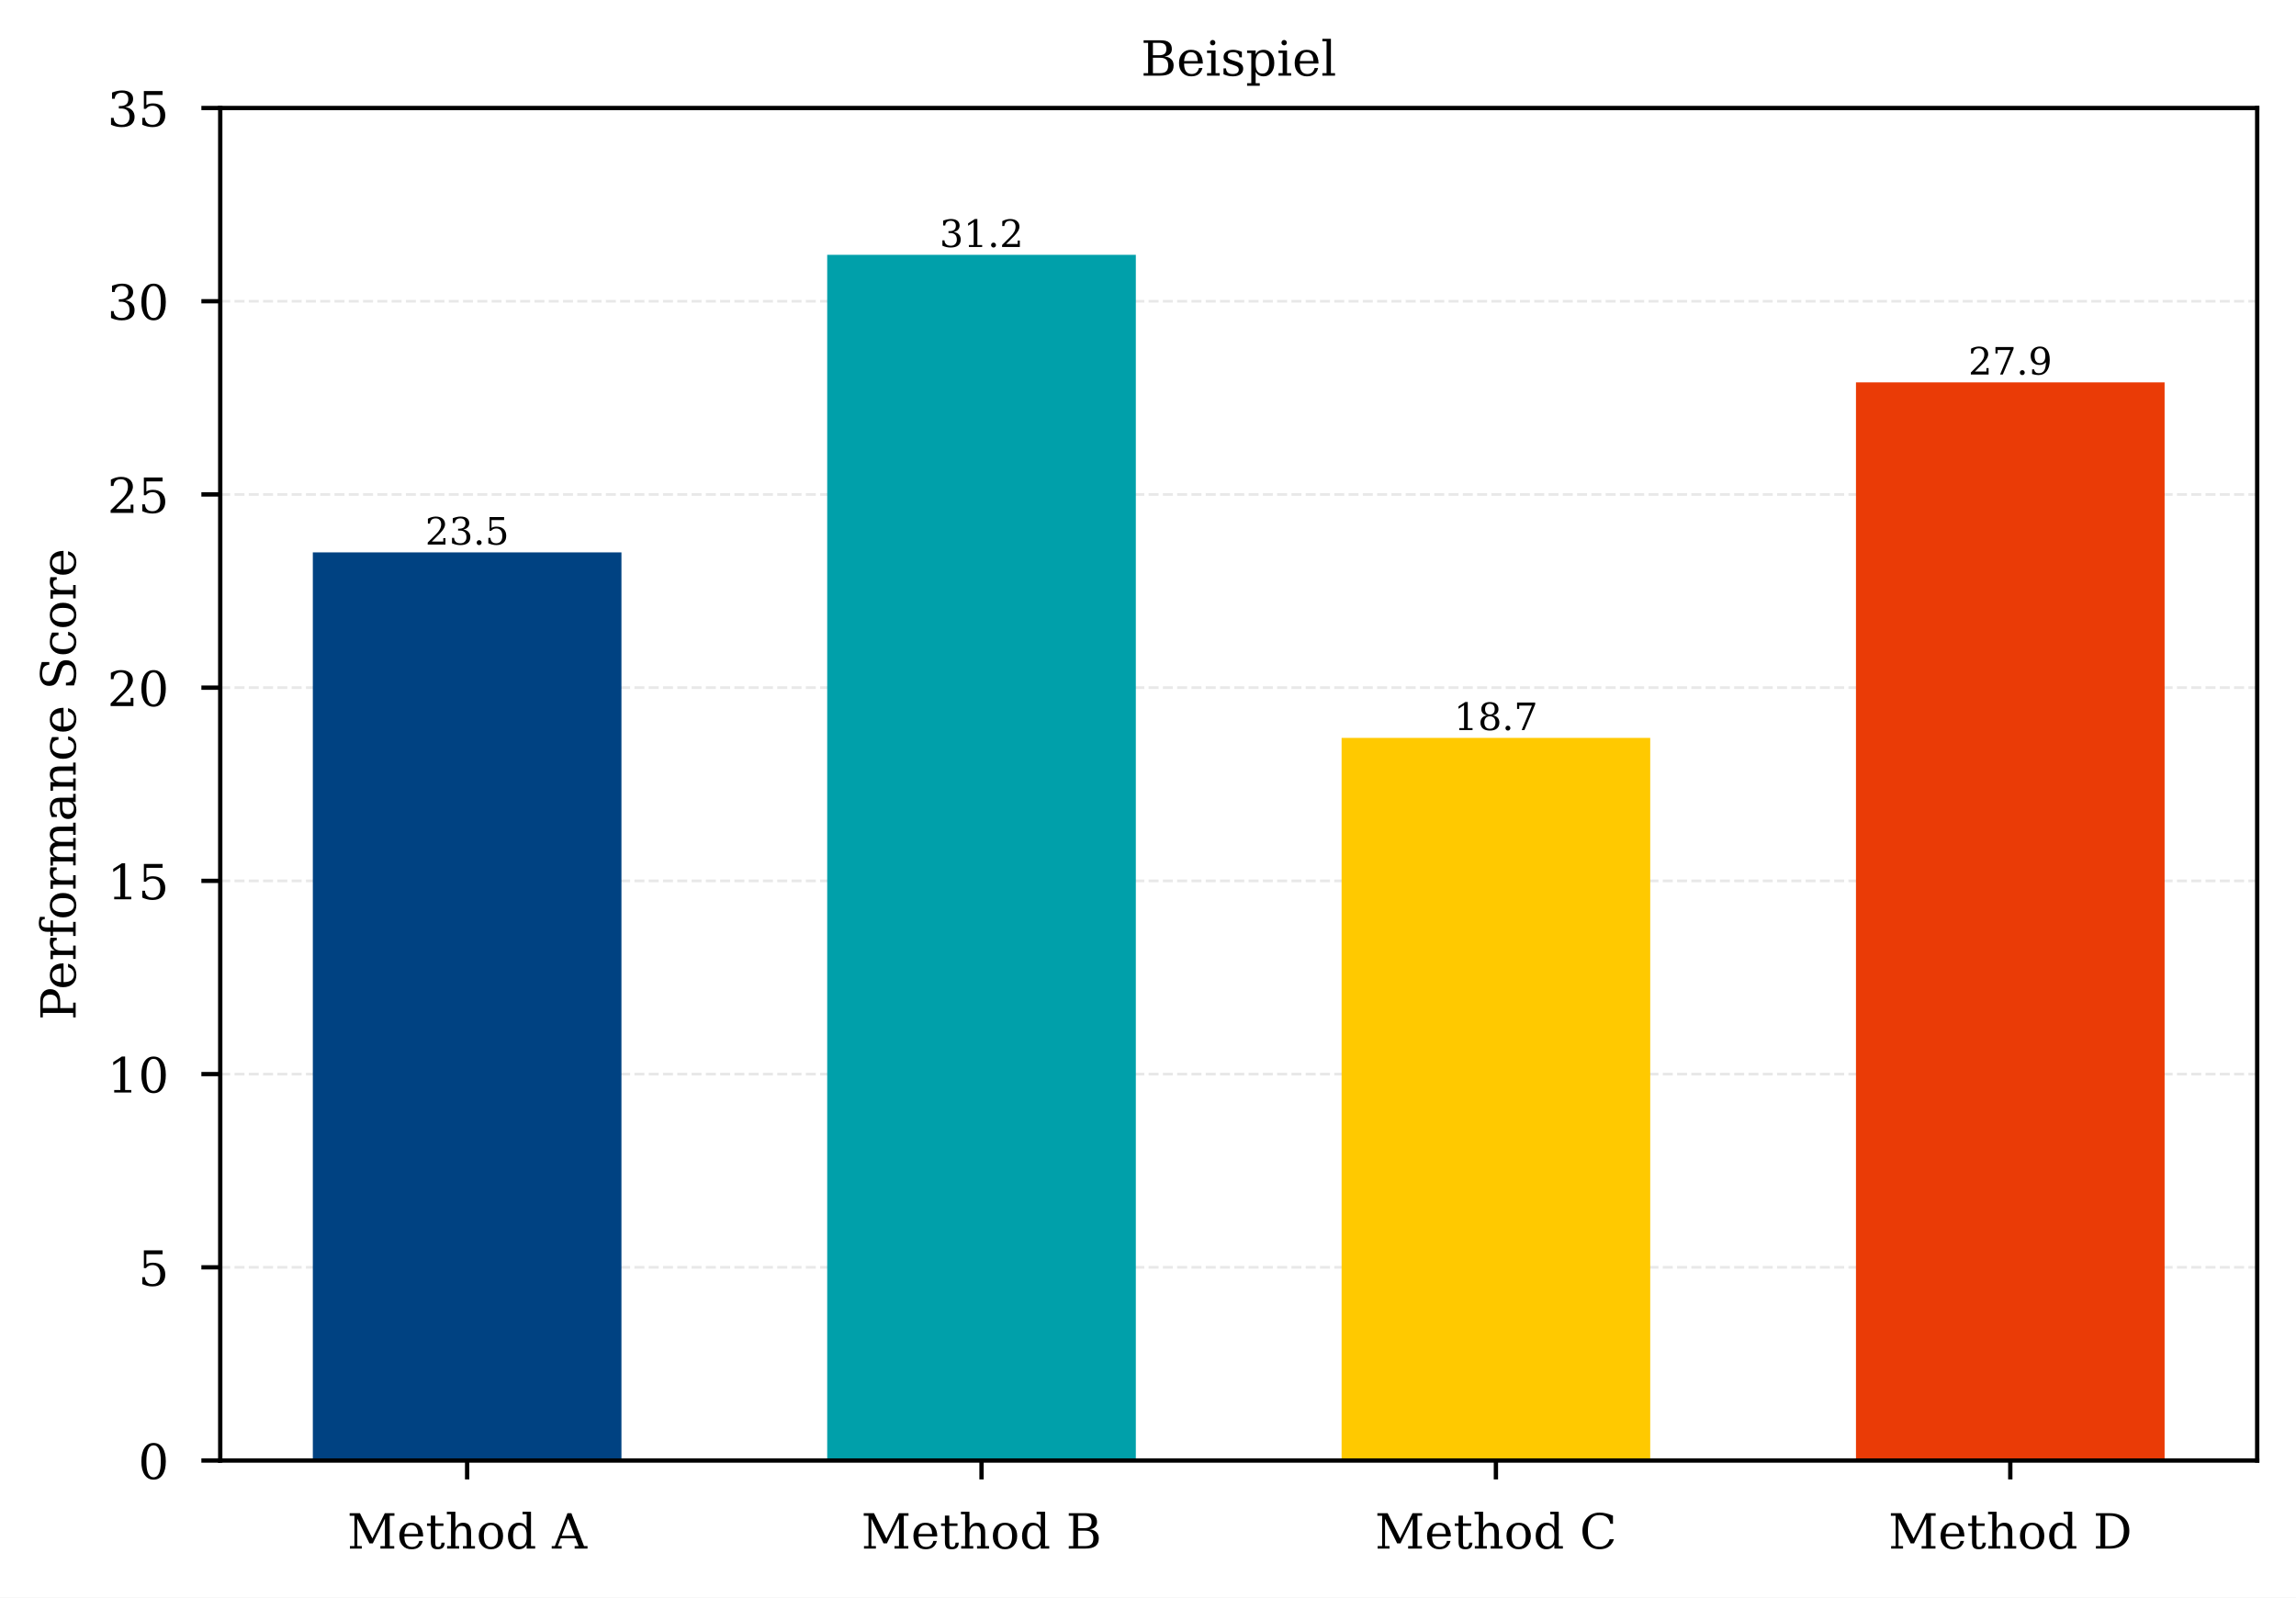
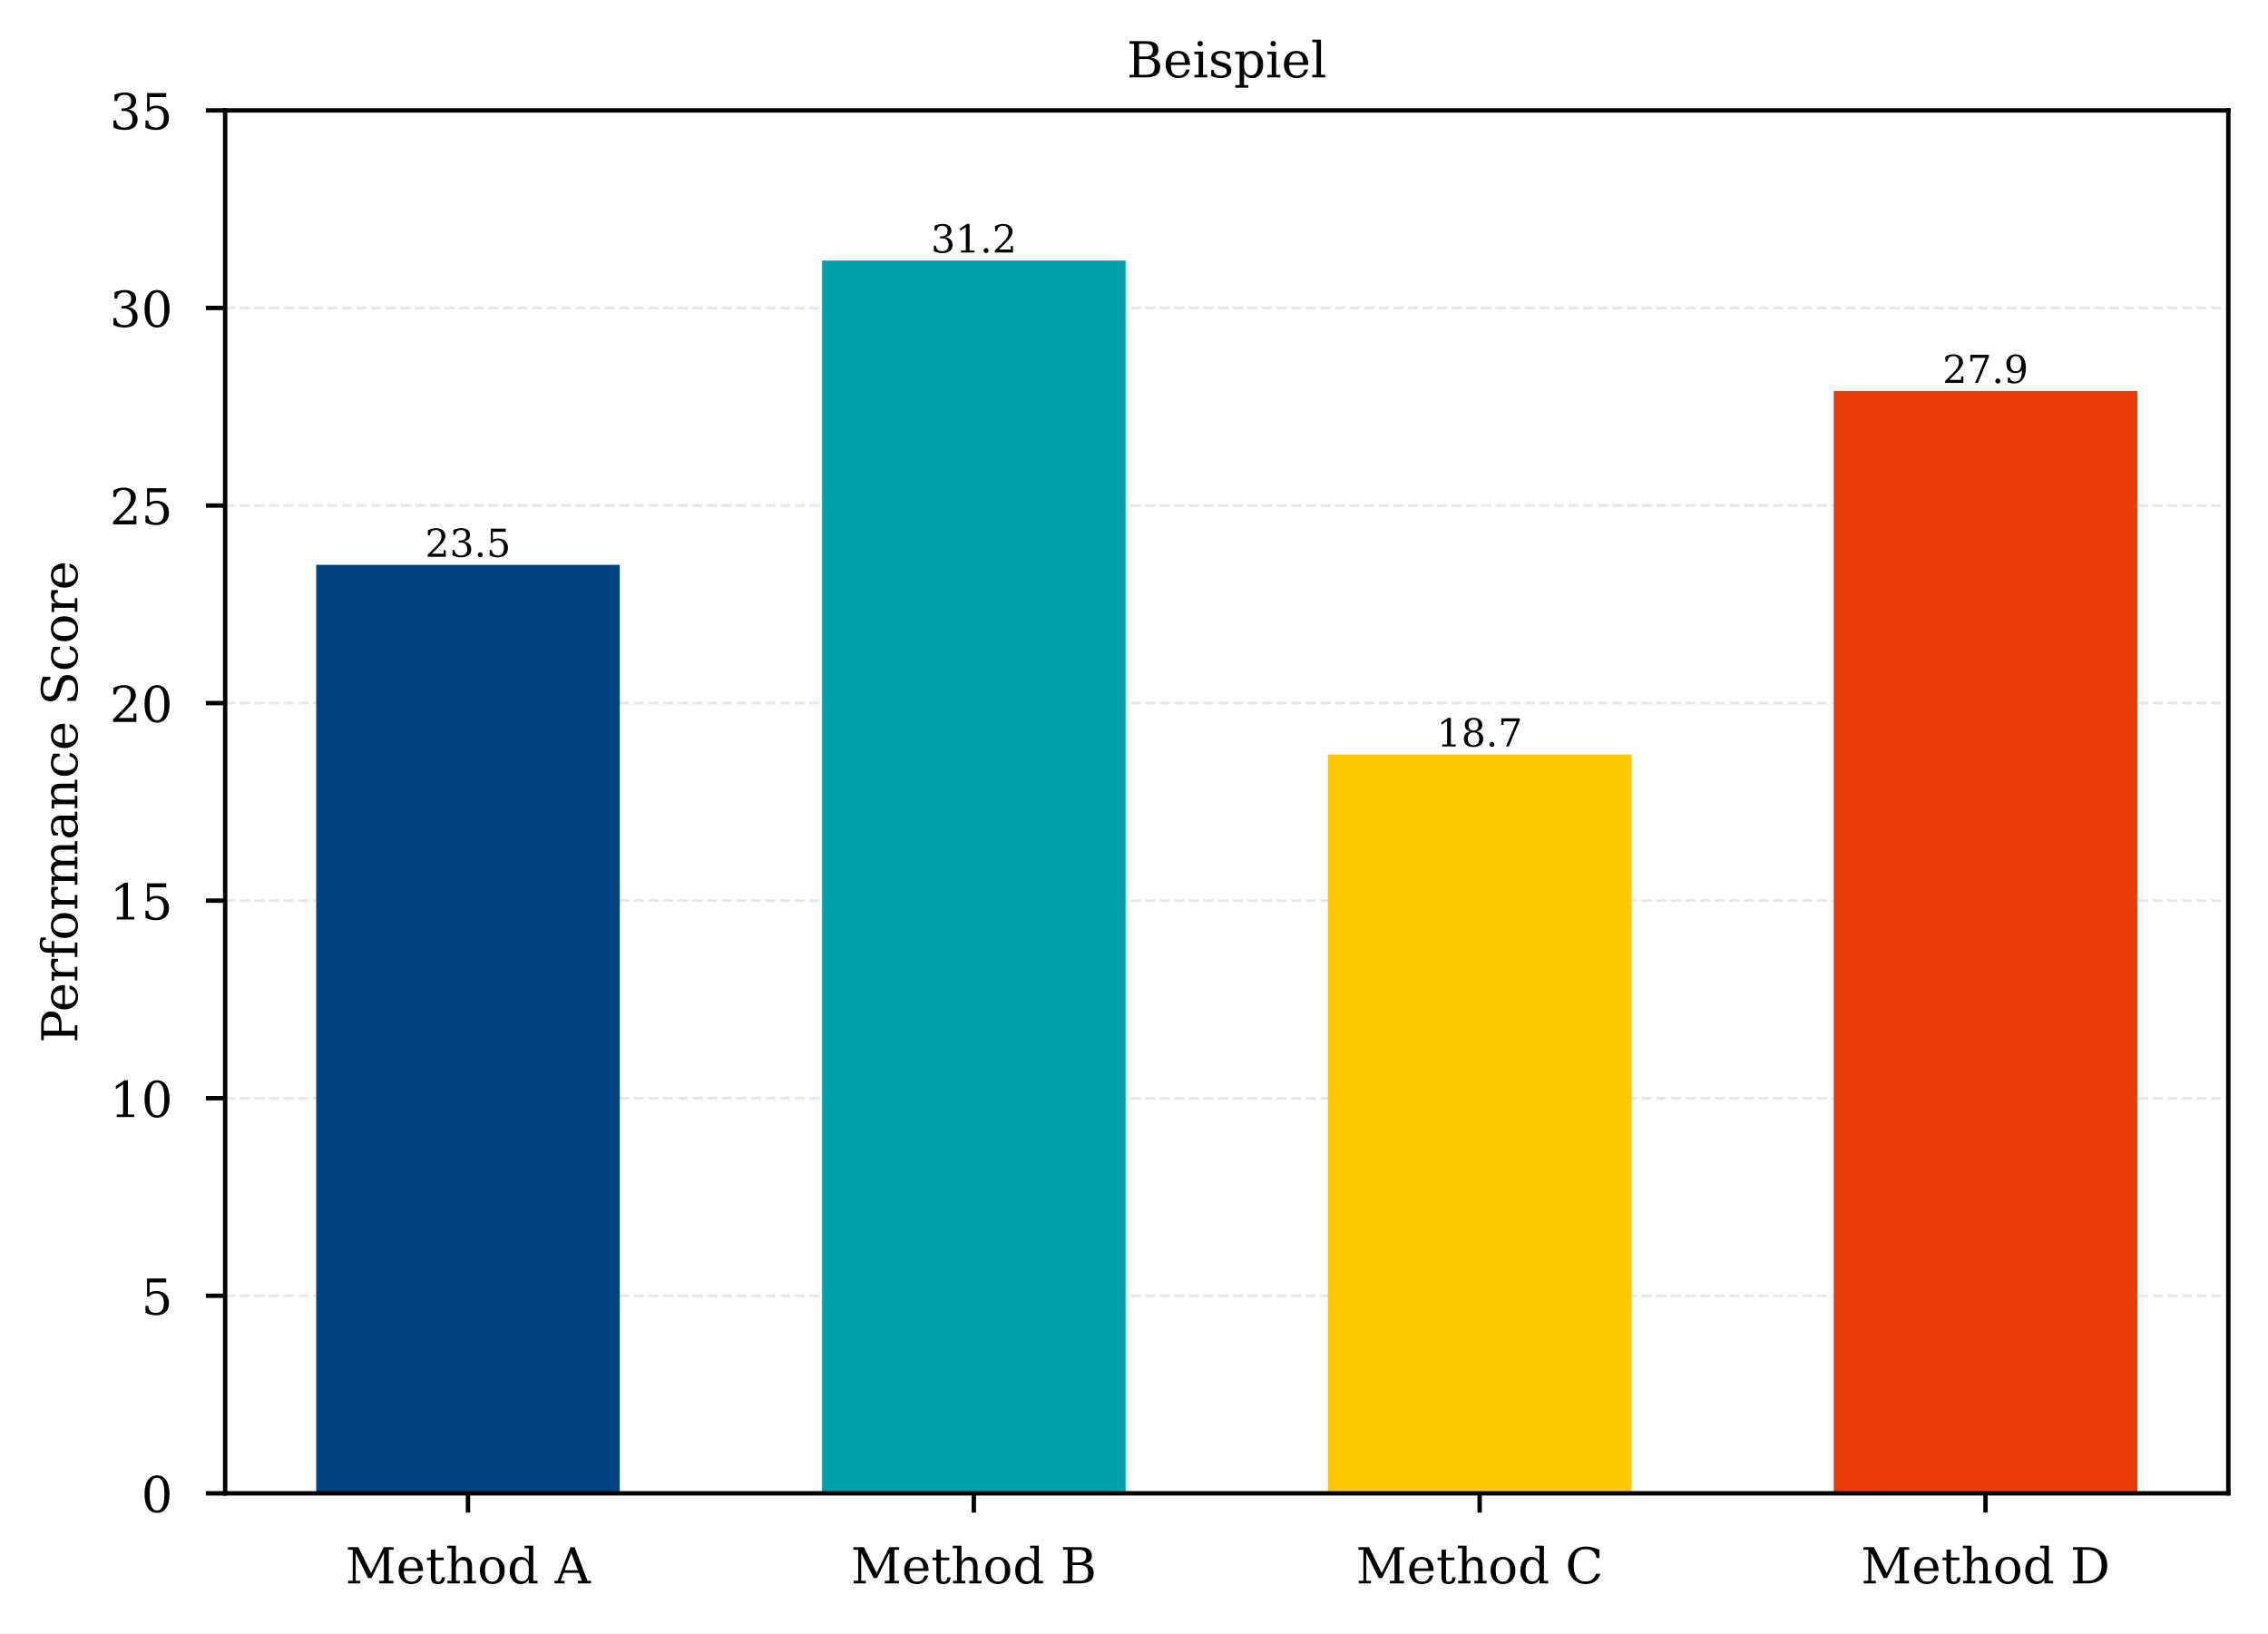
- <svg xmlns="http://www.w3.org/2000/svg" xmlns:xlink="http://www.w3.org/1999/xlink" width="426pt" height="296.4pt" viewBox="0 0 426 296.4" version="1.1">
+ <svg xmlns="http://www.w3.org/2000/svg" xmlns:xlink="http://www.w3.org/1999/xlink" width="411.6pt" height="296.4pt" viewBox="0 0 411.6 296.4" version="1.1">
  <defs>
    <style type="text/css">*{stroke-linejoin: round; stroke-linecap: butt}</style>
  </defs>
  <g id="figure_1">
    <g id="patch_1">
-       <path d="M 0 296.4  L 426 296.4  L 426 0  L 0 0  z " style="fill: #ffffff" />
+       <path d="M 0 296.4  L 411.6 296.4  L 411.6 0  L 0 0  z " style="fill: #ffffff" />
    </g>
    <g id="axes_1">
      <g id="patch_2">
-         <path d="M 40.863 270.989  L 418.8 270.989  L 418.8 20.039  L 40.863 20.039  z " style="fill: #ffffff" />
+         <path d="M 40.863 270.989  L 404.4 270.989  L 404.4 20.039  L 40.863 20.039  z " style="fill: #ffffff" />
      </g>
      <g id="matplotlib.axis_1">
        <g id="xtick_1">
          <g id="line2d_1">
            <defs>
-               <path id="m18c6b03099" d="M 0 0  L 0 3.5  " style="stroke: #000000; stroke-width: 0.8" />
+               <path id="m43a9131fdd" d="M 0 0  L 0 3.5  " style="stroke: #000000; stroke-width: 0.8" />
            </defs>
            <g>
-               <use xlink:href="#m18c6b03099" x="86.673" y="270.989" style="stroke: #000000; stroke-width: 0.8" />
+               <use xlink:href="#m43a9131fdd" x="84.928" y="270.989" style="stroke: #000000; stroke-width: 0.8" />
            </g>
          </g>
          <g id="text_1">
-             <g transform="translate(64.42574 287.3278) scale(0.09 -0.09)">
+             <g transform="translate(62.68029 287.3278) scale(0.09 -0.09)">
              <defs>
                <path id="DejaVuSerif-4d" d="M 353 0  L 353 331  L 947 331  L 947 4331  L 319 4331  L 319 4666  L 1678 4666  L 3316 1344  L 4953 4666  L 6228 4666  L 6228 4331  L 5606 4331  L 5606 331  L 6203 331  L 6203 0  L 4378 0  L 4378 331  L 4972 331  L 4972 3938  L 3372 684  L 2931 684  L 1331 3938  L 1331 331  L 1925 331  L 1925 0  L 353 0  z " transform="scale(0.015625)" />
                <path id="DejaVuSerif-65" d="M 3469 1600  L 991 1600  L 991 1575  Q 991 903 1244 561  Q 1497 219 1991 219  Q 2369 219 2611 417  Q 2853 616 2950 1006  L 3413 1006  Q 3275 459 2904 184  Q 2534 -91 1931 -91  Q 1203 -91 761 389  Q 319 869 319 1663  Q 319 2450 753 2931  Q 1188 3413 1894 3413  Q 2647 3413 3050 2948  Q 3453 2484 3469 1600  z M 2791 1931  Q 2772 2513 2545 2808  Q 2319 3103 1894 3103  Q 1497 3103 1269 2806  Q 1041 2509 991 1931  L 2791 1931  z " transform="scale(0.015625)" />
                <path id="DejaVuSerif-74" d="M 691 2988  L 184 2988  L 184 3322  L 691 3322  L 691 4353  L 1269 4353  L 1269 3322  L 2350 3322  L 2350 2988  L 1269 2988  L 1269 878  Q 1269 456 1350 337  Q 1431 219 1650 219  Q 1875 219 1978 351  Q 2081 484 2088 781  L 2522 781  Q 2497 328 2275 118  Q 2053 -91 1600 -91  Q 1103 -91 897 129  Q 691 350 691 878  L 691 2988  z " transform="scale(0.015625)" />
                <path id="DejaVuSerif-68" d="M 263 0  L 263 331  L 781 331  L 781 4531  L 231 4531  L 231 4863  L 1356 4863  L 1356 2731  Q 1516 3069 1770 3241  Q 2025 3413 2363 3413  Q 2913 3413 3172 3097  Q 3431 2781 3431 2113  L 3431 331  L 3944 331  L 3944 0  L 2356 0  L 2356 331  L 2853 331  L 2853 1931  Q 2853 2541 2704 2764  Q 2556 2988 2175 2988  Q 1775 2988 1565 2697  Q 1356 2406 1356 1850  L 1356 331  L 1856 331  L 1856 0  L 263 0  z " transform="scale(0.015625)" />
                <path id="DejaVuSerif-6f" d="M 1925 219  Q 2388 219 2623 584  Q 2859 950 2859 1663  Q 2859 2375 2623 2739  Q 2388 3103 1925 3103  Q 1463 3103 1227 2739  Q 991 2375 991 1663  Q 991 950 1228 584  Q 1466 219 1925 219  z M 1925 -91  Q 1200 -91 759 389  Q 319 869 319 1663  Q 319 2456 758 2934  Q 1197 3413 1925 3413  Q 2653 3413 3092 2934  Q 3531 2456 3531 1663  Q 3531 869 3092 389  Q 2653 -91 1925 -91  z " transform="scale(0.015625)" />
                <path id="DejaVuSerif-64" d="M 3359 331  L 3909 331  L 3909 0  L 2784 0  L 2784 519  Q 2616 206 2355 57  Q 2094 -91 1709 -91  Q 1097 -91 708 395  Q 319 881 319 1663  Q 319 2444 706 2928  Q 1094 3413 1709 3413  Q 2094 3413 2355 3264  Q 2616 3116 2784 2803  L 2784 4531  L 2241 4531  L 2241 4863  L 3359 4863  L 3359 331  z M 2784 1497  L 2784 1825  Q 2784 2422 2554 2737  Q 2325 3053 1888 3053  Q 1444 3053 1217 2703  Q 991 2353 991 1663  Q 991 975 1217 622  Q 1444 269 1888 269  Q 2325 269 2554 583  Q 2784 897 2784 1497  z " transform="scale(0.015625)" />
                <path id="DejaVuSerif-20" transform="scale(0.015625)" />
                <path id="DejaVuSerif-41" d="M 1281 1691  L 2994 1691  L 2138 3909  L 1281 1691  z M -38 0  L -38 331  L 372 331  L 2034 4666  L 2559 4666  L 4225 331  L 4684 331  L 4684 0  L 2988 0  L 2988 331  L 3506 331  L 3116 1356  L 1153 1356  L 763 331  L 1275 331  L 1275 0  L -38 0  z " transform="scale(0.015625)" />
              </defs>
              <use xlink:href="#DejaVuSerif-4d" />
              <use xlink:href="#DejaVuSerif-65" transform="translate(102.3926 0)" />
              <use xlink:href="#DejaVuSerif-74" transform="translate(161.5723 0)" />
              <use xlink:href="#DejaVuSerif-68" transform="translate(201.7578 0)" />
              <use xlink:href="#DejaVuSerif-6f" transform="translate(266.1621 0)" />
              <use xlink:href="#DejaVuSerif-64" transform="translate(326.3672 0)" />
              <use xlink:href="#DejaVuSerif-20" transform="translate(390.3809 0)" />
              <use xlink:href="#DejaVuSerif-41" transform="translate(422.168 0)" />
            </g>
          </g>
        </g>
        <g id="xtick_2">
          <g id="line2d_2">
            <g>
-               <use xlink:href="#m18c6b03099" x="182.112" y="270.989" style="stroke: #000000; stroke-width: 0.8" />
+               <use xlink:href="#m43a9131fdd" x="176.73" y="270.989" style="stroke: #000000; stroke-width: 0.8" />
            </g>
          </g>
          <g id="text_2">
-             <g transform="translate(159.8074 287.3278) scale(0.09 -0.09)">
+             <g transform="translate(154.4255 287.3278) scale(0.09 -0.09)">
              <defs>
                <path id="DejaVuSerif-42" d="M 1581 331  L 2516 331  Q 3078 331 3337 575  Q 3597 819 3597 1350  Q 3597 1878 3339 2120  Q 3081 2363 2516 2363  L 1581 2363  L 1581 331  z M 1581 2694  L 2375 2694  Q 2888 2694 3123 2891  Q 3359 3088 3359 3513  Q 3359 3941 3123 4136  Q 2888 4331 2375 4331  L 1581 4331  L 1581 2694  z M 353 0  L 353 331  L 947 331  L 947 4331  L 353 4331  L 353 4666  L 2656 4666  Q 3363 4666 3720 4377  Q 4078 4088 4078 3513  Q 4078 3097 3829 2850  Q 3581 2603 3103 2547  Q 3697 2472 4005 2167  Q 4313 1863 4313 1350  Q 4313 656 3875 328  Q 3438 0 2509 0  L 353 0  z " transform="scale(0.015625)" />
              </defs>
              <use xlink:href="#DejaVuSerif-4d" />
              <use xlink:href="#DejaVuSerif-65" transform="translate(102.3926 0)" />
              <use xlink:href="#DejaVuSerif-74" transform="translate(161.5723 0)" />
              <use xlink:href="#DejaVuSerif-68" transform="translate(201.7578 0)" />
              <use xlink:href="#DejaVuSerif-6f" transform="translate(266.1621 0)" />
              <use xlink:href="#DejaVuSerif-64" transform="translate(326.3672 0)" />
              <use xlink:href="#DejaVuSerif-20" transform="translate(390.3809 0)" />
              <use xlink:href="#DejaVuSerif-42" transform="translate(422.168 0)" />
            </g>
          </g>
        </g>
        <g id="xtick_3">
          <g id="line2d_3">
            <g>
-               <use xlink:href="#m18c6b03099" x="277.55" y="270.989" style="stroke: #000000; stroke-width: 0.8" />
+               <use xlink:href="#m43a9131fdd" x="268.532" y="270.989" style="stroke: #000000; stroke-width: 0.8" />
            </g>
          </g>
          <g id="text_3">
-             <g transform="translate(255.1095 287.3278) scale(0.09 -0.09)">
+             <g transform="translate(246.0913 287.3278) scale(0.09 -0.09)">
              <defs>
                <path id="DejaVuSerif-43" d="M 4513 1234  Q 4306 581 3820 245  Q 3334 -91 2591 -91  Q 2134 -91 1743 65  Q 1353 222 1050 525  Q 700 875 529 1320  Q 359 1766 359 2328  Q 359 3416 987 4083  Q 1616 4750 2644 4750  Q 3025 4750 3456 4650  Q 3888 4550 4384 4347  L 4384 3272  L 4031 3272  Q 3916 3859 3567 4137  Q 3219 4416 2591 4416  Q 1844 4416 1459 3886  Q 1075 3356 1075 2328  Q 1075 1303 1459 773  Q 1844 244 2591 244  Q 3113 244 3450 492  Q 3788 741 3938 1234  L 4513 1234  z " transform="scale(0.015625)" />
              </defs>
              <use xlink:href="#DejaVuSerif-4d" />
              <use xlink:href="#DejaVuSerif-65" transform="translate(102.3926 0)" />
              <use xlink:href="#DejaVuSerif-74" transform="translate(161.5723 0)" />
              <use xlink:href="#DejaVuSerif-68" transform="translate(201.7578 0)" />
              <use xlink:href="#DejaVuSerif-6f" transform="translate(266.1621 0)" />
              <use xlink:href="#DejaVuSerif-64" transform="translate(326.3672 0)" />
              <use xlink:href="#DejaVuSerif-20" transform="translate(390.3809 0)" />
              <use xlink:href="#DejaVuSerif-43" transform="translate(422.168 0)" />
            </g>
          </g>
        </g>
        <g id="xtick_4">
          <g id="line2d_4">
            <g>
-               <use xlink:href="#m18c6b03099" x="372.989" y="270.989" style="stroke: #000000; stroke-width: 0.8" />
+               <use xlink:href="#m43a9131fdd" x="360.334" y="270.989" style="stroke: #000000; stroke-width: 0.8" />
            </g>
          </g>
          <g id="text_4">
-             <g transform="translate(350.3835 287.3278) scale(0.09 -0.09)">
+             <g transform="translate(337.729 287.3278) scale(0.09 -0.09)">
              <defs>
                <path id="DejaVuSerif-44" d="M 1581 331  L 2163 331  Q 3072 331 3558 850  Q 4044 1369 4044 2338  Q 4044 3306 3559 3818  Q 3075 4331 2163 4331  L 1581 4331  L 1581 331  z M 353 0  L 353 331  L 947 331  L 947 4331  L 353 4331  L 353 4666  L 2209 4666  Q 3416 4666 4089 4050  Q 4763 3434 4763 2338  Q 4763 1238 4088 619  Q 3413 0 2209 0  L 353 0  z " transform="scale(0.015625)" />
              </defs>
              <use xlink:href="#DejaVuSerif-4d" />
              <use xlink:href="#DejaVuSerif-65" transform="translate(102.3926 0)" />
              <use xlink:href="#DejaVuSerif-74" transform="translate(161.5723 0)" />
              <use xlink:href="#DejaVuSerif-68" transform="translate(201.7578 0)" />
              <use xlink:href="#DejaVuSerif-6f" transform="translate(266.1621 0)" />
              <use xlink:href="#DejaVuSerif-64" transform="translate(326.3672 0)" />
              <use xlink:href="#DejaVuSerif-20" transform="translate(390.3809 0)" />
              <use xlink:href="#DejaVuSerif-44" transform="translate(422.168 0)" />
            </g>
          </g>
        </g>
      </g>
      <g id="matplotlib.axis_2">
        <g id="ytick_1">
          <g id="line2d_5">
-             <path d="M 40.863 270.989  L 418.8 270.989  " clip-path="url(#p928ef69775)" style="fill: none; stroke-dasharray: 1.85,0.8; stroke-dashoffset: 0; stroke: #b0b0b0; stroke-opacity: 0.3; stroke-width: 0.5" />
+             <path d="M 40.863 270.989  L 404.4 270.989  " clip-path="url(#pc968b682e8)" style="fill: none; stroke-dasharray: 1.85,0.8; stroke-dashoffset: 0; stroke: #b0b0b0; stroke-opacity: 0.3; stroke-width: 0.5" />
          </g>
          <g id="line2d_6">
            <defs>
-               <path id="m326a66eedf" d="M 0 0  L -3.5 0  " style="stroke: #000000; stroke-width: 0.8" />
+               <path id="m0d041c2f5a" d="M 0 0  L -3.5 0  " style="stroke: #000000; stroke-width: 0.8" />
            </defs>
            <g>
-               <use xlink:href="#m326a66eedf" x="40.863" y="270.989" style="stroke: #000000; stroke-width: 0.8" />
+               <use xlink:href="#m0d041c2f5a" x="40.863" y="270.989" style="stroke: #000000; stroke-width: 0.8" />
            </g>
          </g>
          <g id="text_5">
            <g transform="translate(25.63656 274.4085) scale(0.09 -0.09)">
              <defs>
                <path id="DejaVuSerif-30" d="M 2034 219  Q 2513 219 2750 744  Q 2988 1269 2988 2328  Q 2988 3391 2750 3916  Q 2513 4441 2034 4441  Q 1556 4441 1318 3916  Q 1081 3391 1081 2328  Q 1081 1269 1318 744  Q 1556 219 2034 219  z M 2034 -91  Q 1275 -91 848 546  Q 422 1184 422 2328  Q 422 3475 848 4112  Q 1275 4750 2034 4750  Q 2797 4750 3222 4112  Q 3647 3475 3647 2328  Q 3647 1184 3222 546  Q 2797 -91 2034 -91  z " transform="scale(0.015625)" />
              </defs>
              <use xlink:href="#DejaVuSerif-30" />
            </g>
          </g>
        </g>
        <g id="ytick_2">
          <g id="line2d_7">
-             <path d="M 40.863 235.139  L 418.8 235.139  " clip-path="url(#p928ef69775)" style="fill: none; stroke-dasharray: 1.85,0.8; stroke-dashoffset: 0; stroke: #b0b0b0; stroke-opacity: 0.3; stroke-width: 0.5" />
+             <path d="M 40.863 235.139  L 404.4 235.139  " clip-path="url(#pc968b682e8)" style="fill: none; stroke-dasharray: 1.85,0.8; stroke-dashoffset: 0; stroke: #b0b0b0; stroke-opacity: 0.3; stroke-width: 0.5" />
          </g>
          <g id="line2d_8">
            <g>
-               <use xlink:href="#m326a66eedf" x="40.863" y="235.139" style="stroke: #000000; stroke-width: 0.8" />
+               <use xlink:href="#m0d041c2f5a" x="40.863" y="235.139" style="stroke: #000000; stroke-width: 0.8" />
            </g>
          </g>
          <g id="text_6">
            <g transform="translate(25.63656 238.5584) scale(0.09 -0.09)">
              <defs>
                <path id="DejaVuSerif-35" d="M 3219 4666  L 3219 4153  L 1081 4153  L 1081 2816  Q 1244 2928 1461 2984  Q 1678 3041 1947 3041  Q 2703 3041 3140 2622  Q 3578 2203 3578 1478  Q 3578 738 3136 323  Q 2694 -91 1894 -91  Q 1572 -91 1234 -12  Q 897 66 544 225  L 544 1131  L 897 1131  Q 925 688 1179 453  Q 1434 219 1894 219  Q 2388 219 2653 544  Q 2919 869 2919 1478  Q 2919 2084 2655 2407  Q 2391 2731 1894 2731  Q 1613 2731 1398 2631  Q 1184 2531 1019 2322  L 750 2322  L 750 4666  L 3219 4666  z " transform="scale(0.015625)" />
              </defs>
              <use xlink:href="#DejaVuSerif-35" />
            </g>
          </g>
        </g>
        <g id="ytick_3">
          <g id="line2d_9">
-             <path d="M 40.863 199.289  L 418.8 199.289  " clip-path="url(#p928ef69775)" style="fill: none; stroke-dasharray: 1.85,0.8; stroke-dashoffset: 0; stroke: #b0b0b0; stroke-opacity: 0.3; stroke-width: 0.5" />
+             <path d="M 40.863 199.289  L 404.4 199.289  " clip-path="url(#pc968b682e8)" style="fill: none; stroke-dasharray: 1.85,0.8; stroke-dashoffset: 0; stroke: #b0b0b0; stroke-opacity: 0.3; stroke-width: 0.5" />
          </g>
          <g id="line2d_10">
            <g>
-               <use xlink:href="#m326a66eedf" x="40.863" y="199.289" style="stroke: #000000; stroke-width: 0.8" />
+               <use xlink:href="#m0d041c2f5a" x="40.863" y="199.289" style="stroke: #000000; stroke-width: 0.8" />
            </g>
          </g>
          <g id="text_7">
            <g transform="translate(19.91031 202.7083) scale(0.09 -0.09)">
              <defs>
                <path id="DejaVuSerif-31" d="M 909 0  L 909 331  L 1722 331  L 1722 4213  L 781 3603  L 781 4013  L 1919 4750  L 2350 4750  L 2350 331  L 3163 331  L 3163 0  L 909 0  z " transform="scale(0.015625)" />
              </defs>
              <use xlink:href="#DejaVuSerif-31" />
              <use xlink:href="#DejaVuSerif-30" transform="translate(63.62305 0)" />
            </g>
          </g>
        </g>
        <g id="ytick_4">
          <g id="line2d_11">
-             <path d="M 40.863 163.439  L 418.8 163.439  " clip-path="url(#p928ef69775)" style="fill: none; stroke-dasharray: 1.85,0.8; stroke-dashoffset: 0; stroke: #b0b0b0; stroke-opacity: 0.3; stroke-width: 0.5" />
+             <path d="M 40.863 163.439  L 404.4 163.439  " clip-path="url(#pc968b682e8)" style="fill: none; stroke-dasharray: 1.85,0.8; stroke-dashoffset: 0; stroke: #b0b0b0; stroke-opacity: 0.3; stroke-width: 0.5" />
          </g>
          <g id="line2d_12">
            <g>
-               <use xlink:href="#m326a66eedf" x="40.863" y="163.439" style="stroke: #000000; stroke-width: 0.8" />
+               <use xlink:href="#m0d041c2f5a" x="40.863" y="163.439" style="stroke: #000000; stroke-width: 0.8" />
            </g>
          </g>
          <g id="text_8">
            <g transform="translate(19.91031 166.8582) scale(0.09 -0.09)">
              <use xlink:href="#DejaVuSerif-31" />
              <use xlink:href="#DejaVuSerif-35" transform="translate(63.62305 0)" />
            </g>
          </g>
        </g>
        <g id="ytick_5">
          <g id="line2d_13">
-             <path d="M 40.863 127.589  L 418.8 127.589  " clip-path="url(#p928ef69775)" style="fill: none; stroke-dasharray: 1.85,0.8; stroke-dashoffset: 0; stroke: #b0b0b0; stroke-opacity: 0.3; stroke-width: 0.5" />
+             <path d="M 40.863 127.589  L 404.4 127.589  " clip-path="url(#pc968b682e8)" style="fill: none; stroke-dasharray: 1.85,0.8; stroke-dashoffset: 0; stroke: #b0b0b0; stroke-opacity: 0.3; stroke-width: 0.5" />
          </g>
          <g id="line2d_14">
            <g>
-               <use xlink:href="#m326a66eedf" x="40.863" y="127.589" style="stroke: #000000; stroke-width: 0.8" />
+               <use xlink:href="#m0d041c2f5a" x="40.863" y="127.589" style="stroke: #000000; stroke-width: 0.8" />
            </g>
          </g>
          <g id="text_9">
            <g transform="translate(19.91031 131.0082) scale(0.09 -0.09)">
              <defs>
                <path id="DejaVuSerif-32" d="M 819 3553  L 469 3553  L 469 4384  Q 803 4563 1142 4656  Q 1481 4750 1806 4750  Q 2534 4750 2956 4397  Q 3378 4044 3378 3438  Q 3378 2753 2422 1800  Q 2347 1728 2309 1691  L 1131 513  L 3078 513  L 3078 1088  L 3444 1088  L 3444 0  L 434 0  L 434 341  L 1850 1753  Q 2319 2222 2519 2614  Q 2719 3006 2719 3438  Q 2719 3909 2473 4175  Q 2228 4441 1797 4441  Q 1350 4441 1106 4219  Q 863 3997 819 3553  z " transform="scale(0.015625)" />
              </defs>
              <use xlink:href="#DejaVuSerif-32" />
              <use xlink:href="#DejaVuSerif-30" transform="translate(63.62305 0)" />
            </g>
          </g>
        </g>
        <g id="ytick_6">
          <g id="line2d_15">
-             <path d="M 40.863 91.739  L 418.8 91.739  " clip-path="url(#p928ef69775)" style="fill: none; stroke-dasharray: 1.85,0.8; stroke-dashoffset: 0; stroke: #b0b0b0; stroke-opacity: 0.3; stroke-width: 0.5" />
+             <path d="M 40.863 91.739  L 404.4 91.739  " clip-path="url(#pc968b682e8)" style="fill: none; stroke-dasharray: 1.85,0.8; stroke-dashoffset: 0; stroke: #b0b0b0; stroke-opacity: 0.3; stroke-width: 0.5" />
          </g>
          <g id="line2d_16">
            <g>
-               <use xlink:href="#m326a66eedf" x="40.863" y="91.739" style="stroke: #000000; stroke-width: 0.8" />
+               <use xlink:href="#m0d041c2f5a" x="40.863" y="91.739" style="stroke: #000000; stroke-width: 0.8" />
            </g>
          </g>
          <g id="text_10">
            <g transform="translate(19.91031 95.15807) scale(0.09 -0.09)">
              <use xlink:href="#DejaVuSerif-32" />
              <use xlink:href="#DejaVuSerif-35" transform="translate(63.62305 0)" />
            </g>
          </g>
        </g>
        <g id="ytick_7">
          <g id="line2d_17">
-             <path d="M 40.863 55.889  L 418.8 55.889  " clip-path="url(#p928ef69775)" style="fill: none; stroke-dasharray: 1.85,0.8; stroke-dashoffset: 0; stroke: #b0b0b0; stroke-opacity: 0.3; stroke-width: 0.5" />
+             <path d="M 40.863 55.889  L 404.4 55.889  " clip-path="url(#pc968b682e8)" style="fill: none; stroke-dasharray: 1.85,0.8; stroke-dashoffset: 0; stroke: #b0b0b0; stroke-opacity: 0.3; stroke-width: 0.5" />
          </g>
          <g id="line2d_18">
            <g>
-               <use xlink:href="#m326a66eedf" x="40.863" y="55.889" style="stroke: #000000; stroke-width: 0.8" />
+               <use xlink:href="#m0d041c2f5a" x="40.863" y="55.889" style="stroke: #000000; stroke-width: 0.8" />
            </g>
          </g>
          <g id="text_11">
            <g transform="translate(19.91031 59.30798) scale(0.09 -0.09)">
              <defs>
                <path id="DejaVuSerif-33" d="M 622 4469  Q 988 4606 1323 4678  Q 1659 4750 1953 4750  Q 2638 4750 3022 4454  Q 3406 4159 3406 3634  Q 3406 3213 3140 2930  Q 2875 2647 2388 2547  Q 2963 2466 3280 2130  Q 3597 1794 3597 1259  Q 3597 606 3158 257  Q 2719 -91 1894 -91  Q 1528 -91 1179 -12  Q 831 66 488 225  L 488 1131  L 838 1131  Q 869 681 1141 450  Q 1413 219 1906 219  Q 2384 219 2661 495  Q 2938 772 2938 1253  Q 2938 1803 2653 2086  Q 2369 2369 1819 2369  L 1522 2369  L 1522 2688  L 1678 2688  Q 2225 2688 2498 2914  Q 2772 3141 2772 3597  Q 2772 4006 2547 4223  Q 2322 4441 1900 4441  Q 1478 4441 1245 4241  Q 1013 4041 972 3647  L 622 3647  L 622 4469  z " transform="scale(0.015625)" />
              </defs>
              <use xlink:href="#DejaVuSerif-33" />
              <use xlink:href="#DejaVuSerif-30" transform="translate(63.62305 0)" />
            </g>
          </g>
        </g>
        <g id="ytick_8">
          <g id="line2d_19">
-             <path d="M 40.863 20.039  L 418.8 20.039  " clip-path="url(#p928ef69775)" style="fill: none; stroke-dasharray: 1.85,0.8; stroke-dashoffset: 0; stroke: #b0b0b0; stroke-opacity: 0.3; stroke-width: 0.5" />
+             <path d="M 40.863 20.039  L 404.4 20.039  " clip-path="url(#pc968b682e8)" style="fill: none; stroke-dasharray: 1.85,0.8; stroke-dashoffset: 0; stroke: #b0b0b0; stroke-opacity: 0.3; stroke-width: 0.5" />
          </g>
          <g id="line2d_20">
            <g>
-               <use xlink:href="#m326a66eedf" x="40.863" y="20.039" style="stroke: #000000; stroke-width: 0.8" />
+               <use xlink:href="#m0d041c2f5a" x="40.863" y="20.039" style="stroke: #000000; stroke-width: 0.8" />
            </g>
          </g>
          <g id="text_12">
            <g transform="translate(19.91031 23.45789) scale(0.09 -0.09)">
              <use xlink:href="#DejaVuSerif-33" />
              <use xlink:href="#DejaVuSerif-35" transform="translate(63.62305 0)" />
            </g>
          </g>
        </g>
        <g id="text_13">
          <g transform="translate(14.03859 189.2673) rotate(-90) scale(0.09 -0.09)">
            <defs>
              <path id="DejaVuSerif-50" d="M 1581 2375  L 2406 2375  Q 2872 2375 3115 2626  Q 3359 2878 3359 3353  Q 3359 3831 3115 4081  Q 2872 4331 2406 4331  L 1581 4331  L 1581 2375  z M 353 0  L 353 331  L 947 331  L 947 4331  L 353 4331  L 353 4666  L 2559 4666  Q 3259 4666 3668 4311  Q 4078 3956 4078 3353  Q 4078 2753 3668 2397  Q 3259 2041 2559 2041  L 1581 2041  L 1581 331  L 2303 331  L 2303 0  L 353 0  z " transform="scale(0.015625)" />
              <path id="DejaVuSerif-72" d="M 3059 3328  L 3059 2497  L 2728 2497  Q 2713 2744 2591 2866  Q 2469 2988 2234 2988  Q 1809 2988 1582 2694  Q 1356 2400 1356 1850  L 1356 331  L 2022 331  L 2022 0  L 263 0  L 263 331  L 781 331  L 781 2994  L 231 2994  L 231 3322  L 1356 3322  L 1356 2731  Q 1525 3078 1790 3245  Q 2056 3413 2438 3413  Q 2578 3413 2733 3391  Q 2888 3369 3059 3328  z " transform="scale(0.015625)" />
              <path id="DejaVuSerif-66" d="M 2753 4078  L 2450 4078  Q 2447 4313 2317 4434  Q 2188 4556 1941 4556  Q 1619 4556 1487 4379  Q 1356 4203 1356 3750  L 1356 3322  L 2284 3322  L 2284 2988  L 1356 2988  L 1356 331  L 2094 331  L 2094 0  L 231 0  L 231 331  L 781 331  L 781 2988  L 231 2988  L 231 3322  L 781 3322  L 781 3738  Q 781 4294 1070 4578  Q 1359 4863 1919 4863  Q 2128 4863 2337 4825  Q 2547 4788 2753 4709  L 2753 4078  z " transform="scale(0.015625)" />
              <path id="DejaVuSerif-6d" d="M 3316 2675  Q 3481 3041 3739 3227  Q 3997 3413 4341 3413  Q 4863 3413 5119 3089  Q 5375 2766 5375 2113  L 5375 331  L 5894 331  L 5894 0  L 4300 0  L 4300 331  L 4800 331  L 4800 2047  Q 4800 2556 4650 2772  Q 4500 2988 4153 2988  Q 3769 2988 3567 2697  Q 3366 2406 3366 1850  L 3366 331  L 3866 331  L 3866 0  L 2291 0  L 2291 331  L 2791 331  L 2791 2069  Q 2791 2566 2641 2777  Q 2491 2988 2144 2988  Q 1759 2988 1557 2697  Q 1356 2406 1356 1850  L 1356 331  L 1856 331  L 1856 0  L 263 0  L 263 331  L 781 331  L 781 2994  L 231 2994  L 231 3322  L 1356 3322  L 1356 2731  Q 1516 3063 1762 3238  Q 2009 3413 2322 3413  Q 2709 3413 2968 3220  Q 3228 3028 3316 2675  z " transform="scale(0.015625)" />
              <path id="DejaVuSerif-61" d="M 2547 1044  L 2547 1747  L 1806 1747  Q 1378 1747 1168 1562  Q 959 1378 959 997  Q 959 650 1171 447  Q 1384 244 1747 244  Q 2106 244 2326 466  Q 2547 688 2547 1044  z M 3122 2075  L 3122 331  L 3634 331  L 3634 0  L 2547 0  L 2547 359  Q 2356 128 2106 18  Q 1856 -91 1522 -91  Q 969 -91 644 203  Q 319 497 319 997  Q 319 1513 691 1797  Q 1063 2081 1741 2081  L 2547 2081  L 2547 2309  Q 2547 2688 2317 2895  Q 2088 3103 1672 3103  Q 1328 3103 1125 2947  Q 922 2791 872 2484  L 575 2484  L 575 3156  Q 875 3284 1158 3348  Q 1441 3413 1709 3413  Q 2400 3413 2761 3070  Q 3122 2728 3122 2075  z " transform="scale(0.015625)" />
              <path id="DejaVuSerif-6e" d="M 263 0  L 263 331  L 781 331  L 781 2988  L 231 2988  L 231 3322  L 1356 3322  L 1356 2731  Q 1516 3069 1770 3241  Q 2025 3413 2363 3413  Q 2913 3413 3172 3097  Q 3431 2781 3431 2113  L 3431 331  L 3944 331  L 3944 0  L 2356 0  L 2356 331  L 2853 331  L 2853 1931  Q 2853 2541 2703 2767  Q 2553 2994 2175 2994  Q 1775 2994 1565 2701  Q 1356 2409 1356 1850  L 1356 331  L 1856 331  L 1856 0  L 263 0  z " transform="scale(0.015625)" />
              <path id="DejaVuSerif-63" d="M 3291 997  Q 3169 466 2822 187  Q 2475 -91 1925 -91  Q 1200 -91 759 389  Q 319 869 319 1663  Q 319 2459 759 2936  Q 1200 3413 1925 3413  Q 2241 3413 2553 3339  Q 2866 3266 3181 3116  L 3181 2266  L 2847 2266  Q 2781 2703 2561 2903  Q 2341 3103 1931 3103  Q 1466 3103 1228 2742  Q 991 2381 991 1663  Q 991 944 1227 581  Q 1463 219 1931 219  Q 2303 219 2525 412  Q 2747 606 2828 997  L 3291 997  z " transform="scale(0.015625)" />
              <path id="DejaVuSerif-53" d="M 594 225  L 594 1288  L 953 1284  Q 969 753 1261 498  Q 1553 244 2150 244  Q 2706 244 2998 464  Q 3291 684 3291 1106  Q 3291 1444 3114 1625  Q 2938 1806 2369 1978  L 1753 2163  Q 1084 2366 811 2669  Q 538 2972 538 3500  Q 538 4094 959 4422  Q 1381 4750 2144 4750  Q 2469 4750 2856 4679  Q 3244 4609 3681 4475  L 3681 3481  L 3328 3481  Q 3275 3975 2998 4195  Q 2722 4416 2156 4416  Q 1663 4416 1405 4214  Q 1147 4013 1147 3628  Q 1147 3294 1340 3103  Q 1534 2913 2163 2725  L 2741 2553  Q 3375 2363 3645 2067  Q 3916 1772 3916 1275  Q 3916 597 3481 253  Q 3047 -91 2188 -91  Q 1803 -91 1404 -12  Q 1006 66 594 225  z " transform="scale(0.015625)" />
            </defs>
            <use xlink:href="#DejaVuSerif-50" />
            <use xlink:href="#DejaVuSerif-65" transform="translate(62.78516 0)" />
            <use xlink:href="#DejaVuSerif-72" transform="translate(121.9648 0)" />
            <use xlink:href="#DejaVuSerif-66" transform="translate(169.7676 0)" />
            <use xlink:href="#DejaVuSerif-6f" transform="translate(206.7793 0)" />
            <use xlink:href="#DejaVuSerif-72" transform="translate(266.9844 0)" />
            <use xlink:href="#DejaVuSerif-6d" transform="translate(314.7871 0)" />
            <use xlink:href="#DejaVuSerif-61" transform="translate(409.6113 0)" />
            <use xlink:href="#DejaVuSerif-6e" transform="translate(469.2305 0)" />
            <use xlink:href="#DejaVuSerif-63" transform="translate(533.6348 0)" />
            <use xlink:href="#DejaVuSerif-65" transform="translate(589.6406 0)" />
            <use xlink:href="#DejaVuSerif-20" transform="translate(648.8203 0)" />
            <use xlink:href="#DejaVuSerif-53" transform="translate(680.6074 0)" />
            <use xlink:href="#DejaVuSerif-63" transform="translate(749.1133 0)" />
            <use xlink:href="#DejaVuSerif-6f" transform="translate(805.1191 0)" />
            <use xlink:href="#DejaVuSerif-72" transform="translate(865.3242 0)" />
            <use xlink:href="#DejaVuSerif-65" transform="translate(913.127 0)" />
          </g>
        </g>
      </g>
      <g id="patch_3">
-         <path d="M 58.042 270.989  L 115.305 270.989  L 115.305 102.494  L 58.042 102.494  z " clip-path="url(#p928ef69775)" style="fill: #004282" />
+         <path d="M 57.387 270.989  L 112.469 270.989  L 112.469 102.494  L 57.387 102.494  z " clip-path="url(#pc968b682e8)" style="fill: #004282" />
      </g>
      <g id="patch_4">
-         <path d="M 153.48 270.989  L 210.743 270.989  L 210.743 47.285  L 153.48 47.285  z " clip-path="url(#p928ef69775)" style="fill: #00a0aa" />
+         <path d="M 149.189 270.989  L 204.271 270.989  L 204.271 47.285  L 149.189 47.285  z " clip-path="url(#pc968b682e8)" style="fill: #00a0aa" />
      </g>
      <g id="patch_5">
-         <path d="M 248.919 270.989  L 306.182 270.989  L 306.182 136.91  L 248.919 136.91  z " clip-path="url(#p928ef69775)" style="fill: #ffc900" />
+         <path d="M 240.992 270.989  L 296.073 270.989  L 296.073 136.91  L 240.992 136.91  z " clip-path="url(#pc968b682e8)" style="fill: #ffc900" />
      </g>
      <g id="patch_6">
-         <path d="M 344.357 270.989  L 401.621 270.989  L 401.621 70.946  L 344.357 70.946  z " clip-path="url(#p928ef69775)" style="fill: #ea3b06" />
+         <path d="M 332.794 270.989  L 387.875 270.989  L 387.875 70.946  L 332.794 70.946  z " clip-path="url(#pc968b682e8)" style="fill: #ea3b06" />
      </g>
      <g id="patch_7">
        <path d="M 40.863 270.989  L 40.863 20.039  " style="fill: none; stroke: #000000; stroke-width: 0.8; stroke-linejoin: miter; stroke-linecap: square" />
      </g>
      <g id="patch_8">
-         <path d="M 418.8 270.989  L 418.8 20.039  " style="fill: none; stroke: #000000; stroke-width: 0.8; stroke-linejoin: miter; stroke-linecap: square" />
+         <path d="M 404.4 270.989  L 404.4 20.039  " style="fill: none; stroke: #000000; stroke-width: 0.8; stroke-linejoin: miter; stroke-linecap: square" />
      </g>
      <g id="patch_9">
-         <path d="M 40.863 270.989  L 418.8 270.989  " style="fill: none; stroke: #000000; stroke-width: 0.8; stroke-linejoin: miter; stroke-linecap: square" />
+         <path d="M 40.863 270.989  L 404.4 270.989  " style="fill: none; stroke: #000000; stroke-width: 0.8; stroke-linejoin: miter; stroke-linecap: square" />
      </g>
      <g id="patch_10">
-         <path d="M 40.863 20.039  L 418.8 20.039  " style="fill: none; stroke: #000000; stroke-width: 0.8; stroke-linejoin: miter; stroke-linecap: square" />
+         <path d="M 40.863 20.039  L 404.4 20.039  " style="fill: none; stroke: #000000; stroke-width: 0.8; stroke-linejoin: miter; stroke-linecap: square" />
      </g>
      <g id="text_14">
-         <g transform="translate(78.88035 101.038) scale(0.07 -0.07)">
+         <g transform="translate(77.1349 101.038) scale(0.07 -0.07)">
          <defs>
            <path id="DejaVuSerif-2e" d="M 603 325  Q 603 500 722 622  Q 841 744 1019 744  Q 1191 744 1312 622  Q 1434 500 1434 325  Q 1434 153 1312 31  Q 1191 -91 1019 -91  Q 841 -91 722 29  Q 603 150 603 325  z " transform="scale(0.015625)" />
          </defs>
          <use xlink:href="#DejaVuSerif-32" />
          <use xlink:href="#DejaVuSerif-33" transform="translate(63.62305 0)" />
          <use xlink:href="#DejaVuSerif-2e" transform="translate(127.2461 0)" />
          <use xlink:href="#DejaVuSerif-35" transform="translate(159.0332 0)" />
        </g>
      </g>
      <g id="text_15">
-         <g transform="translate(174.3189 45.82888) scale(0.07 -0.07)">
+         <g transform="translate(168.9371 45.82888) scale(0.07 -0.07)">
          <use xlink:href="#DejaVuSerif-33" />
          <use xlink:href="#DejaVuSerif-31" transform="translate(63.62305 0)" />
          <use xlink:href="#DejaVuSerif-2e" transform="translate(127.2461 0)" />
          <use xlink:href="#DejaVuSerif-32" transform="translate(159.0332 0)" />
        </g>
      </g>
      <g id="text_16">
-         <g transform="translate(269.7575 135.4541) scale(0.07 -0.07)">
+         <g transform="translate(260.7393 135.4541) scale(0.07 -0.07)">
          <defs>
            <path id="DejaVuSerif-38" d="M 2981 1275  Q 2981 1775 2732 2051  Q 2484 2328 2034 2328  Q 1584 2328 1336 2051  Q 1088 1775 1088 1275  Q 1088 772 1336 495  Q 1584 219 2034 219  Q 2484 219 2732 495  Q 2981 772 2981 1275  z M 2853 3541  Q 2853 3966 2637 4203  Q 2422 4441 2034 4441  Q 1650 4441 1433 4203  Q 1216 3966 1216 3541  Q 1216 3113 1433 2875  Q 1650 2638 2034 2638  Q 2422 2638 2637 2875  Q 2853 3113 2853 3541  z M 2516 2484  Q 3047 2413 3344 2092  Q 3641 1772 3641 1275  Q 3641 619 3225 264  Q 2809 -91 2034 -91  Q 1263 -91 845 264  Q 428 619 428 1275  Q 428 1772 725 2092  Q 1022 2413 1556 2484  Q 1084 2569 832 2842  Q 581 3116 581 3541  Q 581 4103 968 4426  Q 1356 4750 2034 4750  Q 2713 4750 3100 4426  Q 3488 4103 3488 3541  Q 3488 3116 3236 2842  Q 2984 2569 2516 2484  z " transform="scale(0.015625)" />
            <path id="DejaVuSerif-37" d="M 3609 4347  L 1784 0  L 1319 0  L 3059 4153  L 903 4153  L 903 3578  L 538 3578  L 538 4666  L 3609 4666  L 3609 4347  z " transform="scale(0.015625)" />
          </defs>
          <use xlink:href="#DejaVuSerif-31" />
          <use xlink:href="#DejaVuSerif-38" transform="translate(63.62305 0)" />
          <use xlink:href="#DejaVuSerif-2e" transform="translate(127.2461 0)" />
          <use xlink:href="#DejaVuSerif-37" transform="translate(159.0332 0)" />
        </g>
      </g>
      <g id="text_17">
-         <g transform="translate(365.196 69.48994) scale(0.07 -0.07)">
+         <g transform="translate(352.5415 69.48994) scale(0.07 -0.07)">
          <defs>
            <path id="DejaVuSerif-39" d="M 2994 2091  Q 2784 1856 2512 1740  Q 2241 1625 1900 1625  Q 1206 1625 804 2044  Q 403 2463 403 3188  Q 403 3897 839 4323  Q 1275 4750 2003 4750  Q 2794 4750 3217 4161  Q 3641 3572 3641 2478  Q 3641 1253 3137 581  Q 2634 -91 1722 -91  Q 1475 -91 1203 -44  Q 931 3 647 97  L 647 872  L 997 872  Q 1038 556 1241 387  Q 1444 219 1784 219  Q 2391 219 2687 676  Q 2984 1134 2994 2091  z M 1978 4441  Q 1534 4441 1298 4117  Q 1063 3794 1063 3188  Q 1063 2581 1298 2256  Q 1534 1931 1978 1931  Q 2422 1931 2658 2245  Q 2894 2559 2894 3150  Q 2894 3772 2656 4106  Q 2419 4441 1978 4441  z " transform="scale(0.015625)" />
          </defs>
          <use xlink:href="#DejaVuSerif-32" />
          <use xlink:href="#DejaVuSerif-37" transform="translate(63.62305 0)" />
          <use xlink:href="#DejaVuSerif-2e" transform="translate(127.2461 0)" />
          <use xlink:href="#DejaVuSerif-39" transform="translate(159.0332 0)" />
        </g>
      </g>
      <g id="text_18">
-         <g transform="translate(211.6898 14.03859) scale(0.09 -0.09)">
+         <g transform="translate(204.4898 14.03859) scale(0.09 -0.09)">
          <defs>
            <path id="DejaVuSerif-69" d="M 622 4353  Q 622 4497 726 4603  Q 831 4709 978 4709  Q 1122 4709 1226 4603  Q 1331 4497 1331 4353  Q 1331 4206 1228 4103  Q 1125 4000 978 4000  Q 831 4000 726 4103  Q 622 4206 622 4353  z M 1356 331  L 1900 331  L 1900 0  L 231 0  L 231 331  L 781 331  L 781 2988  L 231 2988  L 231 3322  L 1356 3322  L 1356 331  z " transform="scale(0.015625)" />
            <path id="DejaVuSerif-73" d="M 359 184  L 359 959  L 691 959  Q 703 588 923 403  Q 1144 219 1575 219  Q 1963 219 2166 364  Q 2369 509 2369 788  Q 2369 1006 2220 1140  Q 2072 1275 1594 1428  L 1178 1569  Q 750 1706 558 1912  Q 366 2119 366 2438  Q 366 2894 700 3153  Q 1034 3413 1625 3413  Q 1888 3413 2178 3344  Q 2469 3275 2778 3144  L 2778 2419  L 2447 2419  Q 2434 2741 2221 2922  Q 2009 3103 1644 3103  Q 1281 3103 1095 2975  Q 909 2847 909 2591  Q 909 2381 1050 2254  Q 1191 2128 1613 1997  L 2069 1856  Q 2541 1709 2748 1489  Q 2956 1269 2956 922  Q 2956 450 2595 179  Q 2234 -91 1600 -91  Q 1278 -91 972 -22  Q 666 47 359 184  z " transform="scale(0.015625)" />
            <path id="DejaVuSerif-70" d="M 1313 1825  L 1313 1497  Q 1313 897 1542 583  Q 1772 269 2209 269  Q 2650 269 2876 622  Q 3103 975 3103 1663  Q 3103 2353 2876 2703  Q 2650 3053 2209 3053  Q 1772 3053 1542 2737  Q 1313 2422 1313 1825  z M 738 2988  L 184 2988  L 184 3322  L 1313 3322  L 1313 2803  Q 1481 3116 1742 3264  Q 2003 3413 2388 3413  Q 3000 3413 3387 2928  Q 3775 2444 3775 1663  Q 3775 881 3387 395  Q 3000 -91 2388 -91  Q 2003 -91 1742 57  Q 1481 206 1313 519  L 1313 -997  L 1856 -997  L 1856 -1331  L 184 -1331  L 184 -997  L 738 -997  L 738 2988  z " transform="scale(0.015625)" />
            <path id="DejaVuSerif-6c" d="M 1313 331  L 1856 331  L 1856 0  L 184 0  L 184 331  L 738 331  L 738 4531  L 184 4531  L 184 4863  L 1313 4863  L 1313 331  z " transform="scale(0.015625)" />
          </defs>
          <use xlink:href="#DejaVuSerif-42" />
          <use xlink:href="#DejaVuSerif-65" transform="translate(73.48633 0)" />
          <use xlink:href="#DejaVuSerif-69" transform="translate(132.666 0)" />
          <use xlink:href="#DejaVuSerif-73" transform="translate(164.6484 0)" />
          <use xlink:href="#DejaVuSerif-70" transform="translate(215.9668 0)" />
          <use xlink:href="#DejaVuSerif-69" transform="translate(279.9805 0)" />
          <use xlink:href="#DejaVuSerif-65" transform="translate(311.9629 0)" />
          <use xlink:href="#DejaVuSerif-6c" transform="translate(371.1426 0)" />
        </g>
      </g>
    </g>
  </g>
  <defs>
-     <clipPath id="p928ef69775">
-       <rect x="40.863" y="20.039" width="377.937" height="250.951" />
+     <clipPath id="pc968b682e8">
+       <rect x="40.863" y="20.039" width="363.537" height="250.951" />
    </clipPath>
  </defs>
</svg>
